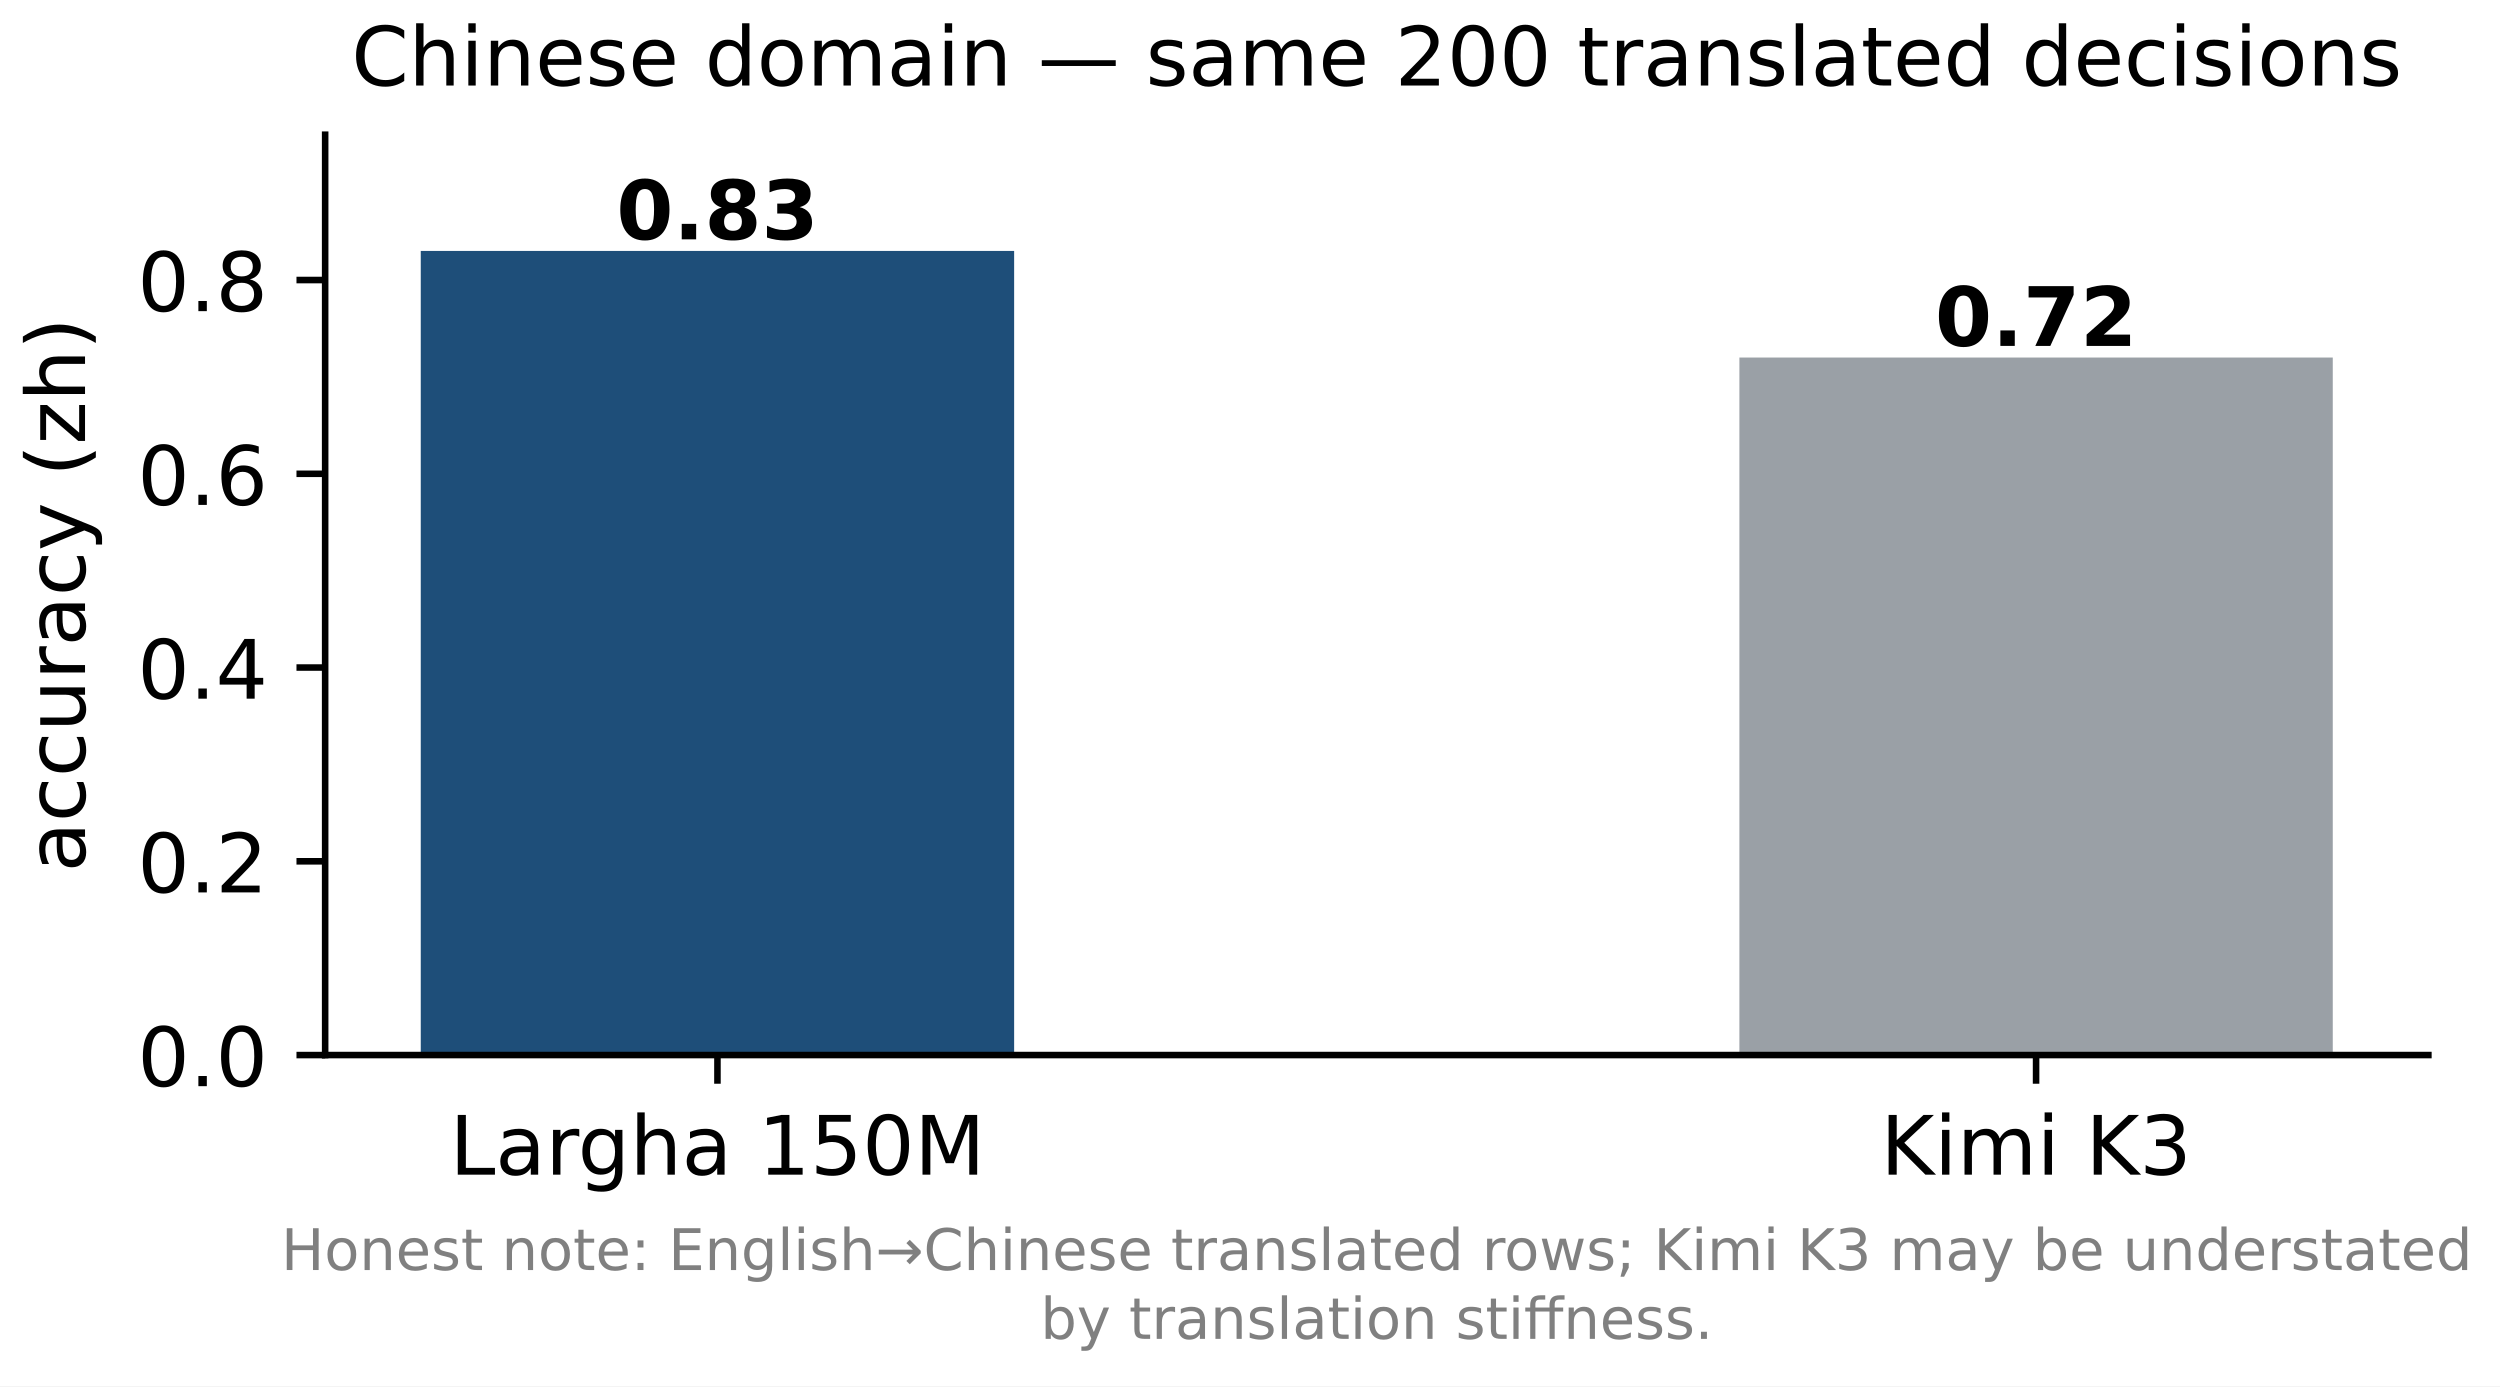
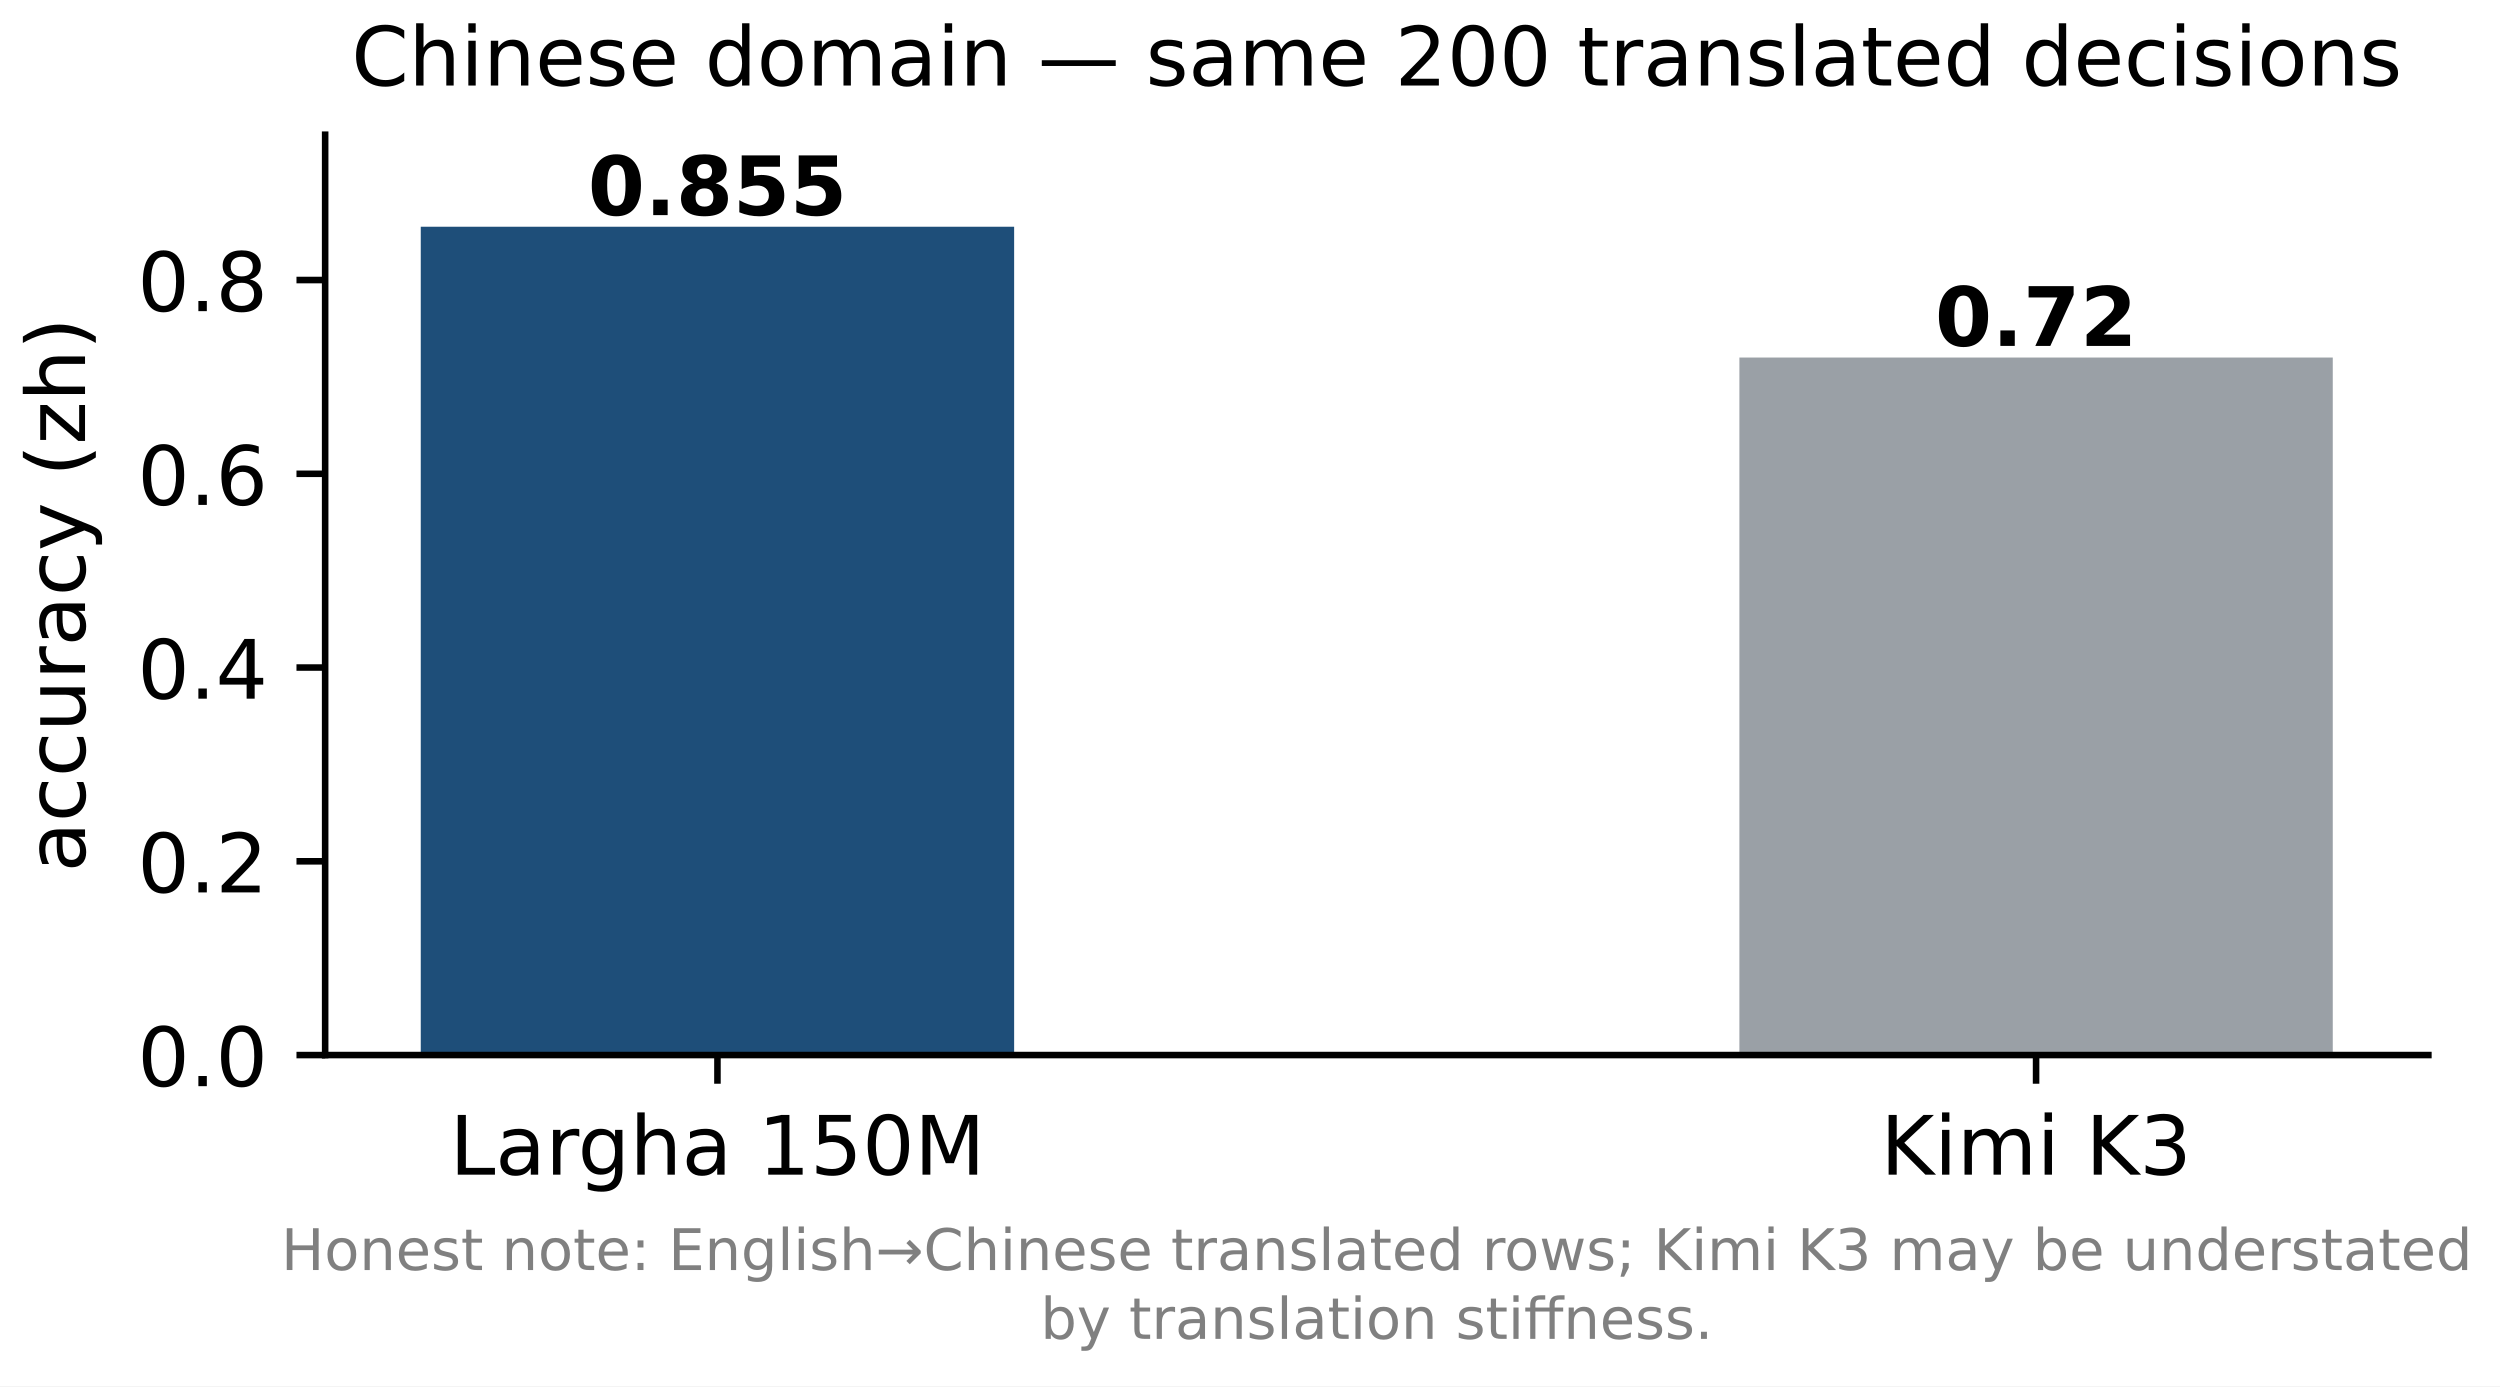
<svg xmlns="http://www.w3.org/2000/svg" xmlns:xlink="http://www.w3.org/1999/xlink" width="305.104pt" height="169.184pt" viewBox="0 0 305.104 169.184" version="1.1">
  <defs>
    <style type="text/css">*{stroke-linejoin: round; stroke-linecap: butt}</style>
  </defs>
  <g id="figure_1">
    <g id="patch_1">
      <path d="M 0 169.184  L 305.104 169.184  L 305.104 0  L 0 0  z " style="fill: #ffffff" />
    </g>
    <g id="axes_1">
      <g id="patch_2">
        <path d="M 39.682 128.76  L 296.362 128.76  L 296.362 16.44  L 39.682 16.44  z " style="fill: #ffffff" />
      </g>
      <g id="patch_3">
-         <path d="M 51.35 128.76  L 123.767 128.76  L 123.767 30.628  L 51.35 30.628  z " clip-path="url(#p7523286f28)" style="fill: #1e4e79" />
+         <path d="M 51.35 128.76  L 123.767 128.76  L 123.767 27.672  L 51.35 27.672  z " clip-path="url(#p20c0046349)" style="fill: #1e4e79" />
      </g>
      <g id="patch_4">
-         <path d="M 212.278 128.76  L 284.695 128.76  L 284.695 43.633  L 212.278 43.633  z " clip-path="url(#p7523286f28)" style="fill: #9aa0a6" />
+         <path d="M 212.278 128.76  L 284.695 128.76  L 284.695 43.633  L 212.278 43.633  z " clip-path="url(#p20c0046349)" style="fill: #9aa0a6" />
      </g>
      <g id="matplotlib.axis_1">
        <g id="xtick_1">
          <g id="line2d_1">
            <defs>
-               <path id="mfbfe4cf765" d="M 0 0  L 0 3.5  " style="stroke: #000000; stroke-width: 0.8" />
+               <path id="mdd0ea135c9" d="M 0 0  L 0 3.5  " style="stroke: #000000; stroke-width: 0.8" />
            </defs>
            <g>
-               <use xlink:href="#mfbfe4cf765" x="87.558" y="128.76" style="stroke: #000000; stroke-width: 0.8" />
+               <use xlink:href="#mdd0ea135c9" x="87.558" y="128.76" style="stroke: #000000; stroke-width: 0.8" />
            </g>
          </g>
          <g id="text_1">
            <g transform="translate(54.88652 143.3584) scale(0.1 -0.1)">
              <defs>
                <path id="DejaVuSans-2f" d="M 628 4666  L 1259 4666  L 1259 531  L 3531 531  L 3531 0  L 628 0  L 628 4666  z " transform="scale(0.015625)" />
                <path id="DejaVuSans-44" d="M 2194 1759  Q 1497 1759 1228 1600  Q 959 1441 959 1056  Q 959 750 1161 570  Q 1363 391 1709 391  Q 2188 391 2477 730  Q 2766 1069 2766 1631  L 2766 1759  L 2194 1759  z M 3341 1997  L 3341 0  L 2766 0  L 2766 531  Q 2569 213 2275 61  Q 1981 -91 1556 -91  Q 1019 -91 701 211  Q 384 513 384 1019  Q 384 1609 779 1909  Q 1175 2209 1959 2209  L 2766 2209  L 2766 2266  Q 2766 2663 2505 2880  Q 2244 3097 1772 3097  Q 1472 3097 1187 3025  Q 903 2953 641 2809  L 641 3341  Q 956 3463 1253 3523  Q 1550 3584 1831 3584  Q 2591 3584 2966 3190  Q 3341 2797 3341 1997  z " transform="scale(0.015625)" />
                <path id="DejaVuSans-55" d="M 2631 2963  Q 2534 3019 2420 3045  Q 2306 3072 2169 3072  Q 1681 3072 1420 2755  Q 1159 2438 1159 1844  L 1159 0  L 581 0  L 581 3500  L 1159 3500  L 1159 2956  Q 1341 3275 1631 3429  Q 1922 3584 2338 3584  Q 2397 3584 2469 3576  Q 2541 3569 2628 3553  L 2631 2963  z " transform="scale(0.015625)" />
                <path id="DejaVuSans-4a" d="M 2906 1791  Q 2906 2416 2648 2759  Q 2391 3103 1925 3103  Q 1463 3103 1205 2759  Q 947 2416 947 1791  Q 947 1169 1205 825  Q 1463 481 1925 481  Q 2391 481 2648 825  Q 2906 1169 2906 1791  z M 3481 434  Q 3481 -459 3084 -895  Q 2688 -1331 1869 -1331  Q 1566 -1331 1297 -1286  Q 1028 -1241 775 -1147  L 775 -588  Q 1028 -725 1275 -790  Q 1522 -856 1778 -856  Q 2344 -856 2625 -561  Q 2906 -266 2906 331  L 2906 616  Q 2728 306 2450 153  Q 2172 0 1784 0  Q 1141 0 747 490  Q 353 981 353 1791  Q 353 2603 747 3093  Q 1141 3584 1784 3584  Q 2172 3584 2450 3431  Q 2728 3278 2906 2969  L 2906 3500  L 3481 3500  L 3481 434  z " transform="scale(0.015625)" />
                <path id="DejaVuSans-4b" d="M 3513 2113  L 3513 0  L 2938 0  L 2938 2094  Q 2938 2591 2744 2837  Q 2550 3084 2163 3084  Q 1697 3084 1428 2787  Q 1159 2491 1159 1978  L 1159 0  L 581 0  L 581 4863  L 1159 4863  L 1159 2956  Q 1366 3272 1645 3428  Q 1925 3584 2291 3584  Q 2894 3584 3203 3211  Q 3513 2838 3513 2113  z " transform="scale(0.015625)" />
                <path id="DejaVuSans-3" transform="scale(0.015625)" />
                <path id="DejaVuSans-14" d="M 794 531  L 1825 531  L 1825 4091  L 703 3866  L 703 4441  L 1819 4666  L 2450 4666  L 2450 531  L 3481 531  L 3481 0  L 794 0  L 794 531  z " transform="scale(0.015625)" />
                <path id="DejaVuSans-18" d="M 691 4666  L 3169 4666  L 3169 4134  L 1269 4134  L 1269 2991  Q 1406 3038 1543 3061  Q 1681 3084 1819 3084  Q 2600 3084 3056 2656  Q 3513 2228 3513 1497  Q 3513 744 3044 326  Q 2575 -91 1722 -91  Q 1428 -91 1123 -41  Q 819 9 494 109  L 494 744  Q 775 591 1075 516  Q 1375 441 1709 441  Q 2250 441 2565 725  Q 2881 1009 2881 1497  Q 2881 1984 2565 2268  Q 2250 2553 1709 2553  Q 1456 2553 1204 2497  Q 953 2441 691 2322  L 691 4666  z " transform="scale(0.015625)" />
                <path id="DejaVuSans-13" d="M 2034 4250  Q 1547 4250 1301 3770  Q 1056 3291 1056 2328  Q 1056 1369 1301 889  Q 1547 409 2034 409  Q 2525 409 2770 889  Q 3016 1369 3016 2328  Q 3016 3291 2770 3770  Q 2525 4250 2034 4250  z M 2034 4750  Q 2819 4750 3233 4129  Q 3647 3509 3647 2328  Q 3647 1150 3233 529  Q 2819 -91 2034 -91  Q 1250 -91 836 529  Q 422 1150 422 2328  Q 422 3509 836 4129  Q 1250 4750 2034 4750  z " transform="scale(0.015625)" />
                <path id="DejaVuSans-30" d="M 628 4666  L 1569 4666  L 2759 1491  L 3956 4666  L 4897 4666  L 4897 0  L 4281 0  L 4281 4097  L 3078 897  L 2444 897  L 1241 4097  L 1241 0  L 628 0  L 628 4666  z " transform="scale(0.015625)" />
              </defs>
              <use xlink:href="#DejaVuSans-2f" />
              <use xlink:href="#DejaVuSans-44" transform="translate(55.71875 0)" />
              <use xlink:href="#DejaVuSans-55" transform="translate(117 0)" />
              <use xlink:href="#DejaVuSans-4a" transform="translate(156.3594 0)" />
              <use xlink:href="#DejaVuSans-4b" transform="translate(219.8438 0)" />
              <use xlink:href="#DejaVuSans-44" transform="translate(283.2188 0)" />
              <use xlink:href="#DejaVuSans-3" transform="translate(344.5 0)" />
              <use xlink:href="#DejaVuSans-14" transform="translate(376.2812 0)" />
              <use xlink:href="#DejaVuSans-18" transform="translate(439.9062 0)" />
              <use xlink:href="#DejaVuSans-13" transform="translate(503.5312 0)" />
              <use xlink:href="#DejaVuSans-30" transform="translate(567.1562 0)" />
            </g>
          </g>
        </g>
        <g id="xtick_2">
          <g id="line2d_2">
            <g>
-               <use xlink:href="#mfbfe4cf765" x="248.486" y="128.76" style="stroke: #000000; stroke-width: 0.8" />
+               <use xlink:href="#mdd0ea135c9" x="248.486" y="128.76" style="stroke: #000000; stroke-width: 0.8" />
            </g>
          </g>
          <g id="text_2">
            <g transform="translate(229.5097 143.3584) scale(0.1 -0.1)">
              <defs>
                <path id="DejaVuSans-2e" d="M 628 4666  L 1259 4666  L 1259 2694  L 3353 4666  L 4166 4666  L 1850 2491  L 4331 0  L 3500 0  L 1259 2247  L 1259 0  L 628 0  L 628 4666  z " transform="scale(0.015625)" />
                <path id="DejaVuSans-4c" d="M 603 3500  L 1178 3500  L 1178 0  L 603 0  L 603 3500  z M 603 4863  L 1178 4863  L 1178 4134  L 603 4134  L 603 4863  z " transform="scale(0.015625)" />
                <path id="DejaVuSans-50" d="M 3328 2828  Q 3544 3216 3844 3400  Q 4144 3584 4550 3584  Q 5097 3584 5394 3201  Q 5691 2819 5691 2113  L 5691 0  L 5113 0  L 5113 2094  Q 5113 2597 4934 2840  Q 4756 3084 4391 3084  Q 3944 3084 3684 2787  Q 3425 2491 3425 1978  L 3425 0  L 2847 0  L 2847 2094  Q 2847 2600 2669 2842  Q 2491 3084 2119 3084  Q 1678 3084 1418 2786  Q 1159 2488 1159 1978  L 1159 0  L 581 0  L 581 3500  L 1159 3500  L 1159 2956  Q 1356 3278 1631 3431  Q 1906 3584 2284 3584  Q 2666 3584 2933 3390  Q 3200 3197 3328 2828  z " transform="scale(0.015625)" />
                <path id="DejaVuSans-16" d="M 2597 2516  Q 3050 2419 3304 2112  Q 3559 1806 3559 1356  Q 3559 666 3084 287  Q 2609 -91 1734 -91  Q 1441 -91 1130 -33  Q 819 25 488 141  L 488 750  Q 750 597 1062 519  Q 1375 441 1716 441  Q 2309 441 2620 675  Q 2931 909 2931 1356  Q 2931 1769 2642 2001  Q 2353 2234 1838 2234  L 1294 2234  L 1294 2753  L 1863 2753  Q 2328 2753 2575 2939  Q 2822 3125 2822 3475  Q 2822 3834 2567 4026  Q 2313 4219 1838 4219  Q 1578 4219 1281 4162  Q 984 4106 628 3988  L 628 4550  Q 988 4650 1302 4700  Q 1616 4750 1894 4750  Q 2613 4750 3031 4423  Q 3450 4097 3450 3541  Q 3450 3153 3228 2886  Q 3006 2619 2597 2516  z " transform="scale(0.015625)" />
              </defs>
              <use xlink:href="#DejaVuSans-2e" />
              <use xlink:href="#DejaVuSans-4c" transform="translate(65.57812 0)" />
              <use xlink:href="#DejaVuSans-50" transform="translate(93.35938 0)" />
              <use xlink:href="#DejaVuSans-4c" transform="translate(190.7656 0)" />
              <use xlink:href="#DejaVuSans-3" transform="translate(218.5469 0)" />
              <use xlink:href="#DejaVuSans-2e" transform="translate(250.3281 0)" />
              <use xlink:href="#DejaVuSans-16" transform="translate(315.9062 0)" />
            </g>
          </g>
        </g>
      </g>
      <g id="matplotlib.axis_2">
        <g id="ytick_1">
          <g id="line2d_3">
            <defs>
-               <path id="m92b324e36d" d="M 0 0  L -3.5 0  " style="stroke: #000000; stroke-width: 0.8" />
+               <path id="m64993b0ad5" d="M 0 0  L -3.5 0  " style="stroke: #000000; stroke-width: 0.8" />
            </defs>
            <g>
-               <use xlink:href="#m92b324e36d" x="39.682" y="128.76" style="stroke: #000000; stroke-width: 0.8" />
+               <use xlink:href="#m64993b0ad5" x="39.682" y="128.76" style="stroke: #000000; stroke-width: 0.8" />
            </g>
          </g>
          <g id="text_3">
            <g transform="translate(16.77922 132.5588) scale(0.1 -0.1)">
              <defs>
                <path id="DejaVuSans-11" d="M 684 794  L 1344 794  L 1344 0  L 684 0  L 684 794  z " transform="scale(0.015625)" />
              </defs>
              <use xlink:href="#DejaVuSans-13" />
              <use xlink:href="#DejaVuSans-11" transform="translate(63.625 0)" />
              <use xlink:href="#DejaVuSans-13" transform="translate(95.40625 0)" />
            </g>
          </g>
        </g>
        <g id="ytick_2">
          <g id="line2d_4">
            <g>
-               <use xlink:href="#m92b324e36d" x="39.682" y="105.114" style="stroke: #000000; stroke-width: 0.8" />
+               <use xlink:href="#m64993b0ad5" x="39.682" y="105.114" style="stroke: #000000; stroke-width: 0.8" />
            </g>
          </g>
          <g id="text_4">
            <g transform="translate(16.77922 108.9125) scale(0.1 -0.1)">
              <defs>
                <path id="DejaVuSans-15" d="M 1228 531  L 3431 531  L 3431 0  L 469 0  L 469 531  Q 828 903 1448 1529  Q 2069 2156 2228 2338  Q 2531 2678 2651 2914  Q 2772 3150 2772 3378  Q 2772 3750 2511 3984  Q 2250 4219 1831 4219  Q 1534 4219 1204 4116  Q 875 4013 500 3803  L 500 4441  Q 881 4594 1212 4672  Q 1544 4750 1819 4750  Q 2544 4750 2975 4387  Q 3406 4025 3406 3419  Q 3406 3131 3298 2873  Q 3191 2616 2906 2266  Q 2828 2175 2409 1742  Q 1991 1309 1228 531  z " transform="scale(0.015625)" />
              </defs>
              <use xlink:href="#DejaVuSans-13" />
              <use xlink:href="#DejaVuSans-11" transform="translate(63.625 0)" />
              <use xlink:href="#DejaVuSans-15" transform="translate(95.40625 0)" />
            </g>
          </g>
        </g>
        <g id="ytick_3">
          <g id="line2d_5">
            <g>
-               <use xlink:href="#m92b324e36d" x="39.682" y="81.467" style="stroke: #000000; stroke-width: 0.8" />
+               <use xlink:href="#m64993b0ad5" x="39.682" y="81.467" style="stroke: #000000; stroke-width: 0.8" />
            </g>
          </g>
          <g id="text_5">
            <g transform="translate(16.77922 85.2662) scale(0.1 -0.1)">
              <defs>
                <path id="DejaVuSans-17" d="M 2419 4116  L 825 1625  L 2419 1625  L 2419 4116  z M 2253 4666  L 3047 4666  L 3047 1625  L 3713 1625  L 3713 1100  L 3047 1100  L 3047 0  L 2419 0  L 2419 1100  L 313 1100  L 313 1709  L 2253 4666  z " transform="scale(0.015625)" />
              </defs>
              <use xlink:href="#DejaVuSans-13" />
              <use xlink:href="#DejaVuSans-11" transform="translate(63.625 0)" />
              <use xlink:href="#DejaVuSans-17" transform="translate(95.40625 0)" />
            </g>
          </g>
        </g>
        <g id="ytick_4">
          <g id="line2d_6">
            <g>
-               <use xlink:href="#m92b324e36d" x="39.682" y="57.821" style="stroke: #000000; stroke-width: 0.8" />
+               <use xlink:href="#m64993b0ad5" x="39.682" y="57.821" style="stroke: #000000; stroke-width: 0.8" />
            </g>
          </g>
          <g id="text_6">
            <g transform="translate(16.77922 61.61988) scale(0.1 -0.1)">
              <defs>
                <path id="DejaVuSans-19" d="M 2113 2584  Q 1688 2584 1439 2293  Q 1191 2003 1191 1497  Q 1191 994 1439 701  Q 1688 409 2113 409  Q 2538 409 2786 701  Q 3034 994 3034 1497  Q 3034 2003 2786 2293  Q 2538 2584 2113 2584  z M 3366 4563  L 3366 3988  Q 3128 4100 2886 4159  Q 2644 4219 2406 4219  Q 1781 4219 1451 3797  Q 1122 3375 1075 2522  Q 1259 2794 1537 2939  Q 1816 3084 2150 3084  Q 2853 3084 3261 2657  Q 3669 2231 3669 1497  Q 3669 778 3244 343  Q 2819 -91 2113 -91  Q 1303 -91 875 529  Q 447 1150 447 2328  Q 447 3434 972 4092  Q 1497 4750 2381 4750  Q 2619 4750 2861 4703  Q 3103 4656 3366 4563  z " transform="scale(0.015625)" />
              </defs>
              <use xlink:href="#DejaVuSans-13" />
              <use xlink:href="#DejaVuSans-11" transform="translate(63.625 0)" />
              <use xlink:href="#DejaVuSans-19" transform="translate(95.40625 0)" />
            </g>
          </g>
        </g>
        <g id="ytick_5">
          <g id="line2d_7">
            <g>
-               <use xlink:href="#m92b324e36d" x="39.682" y="34.175" style="stroke: #000000; stroke-width: 0.8" />
+               <use xlink:href="#m64993b0ad5" x="39.682" y="34.175" style="stroke: #000000; stroke-width: 0.8" />
            </g>
          </g>
          <g id="text_7">
            <g transform="translate(16.77922 37.97357) scale(0.1 -0.1)">
              <defs>
                <path id="DejaVuSans-1b" d="M 2034 2216  Q 1584 2216 1326 1975  Q 1069 1734 1069 1313  Q 1069 891 1326 650  Q 1584 409 2034 409  Q 2484 409 2743 651  Q 3003 894 3003 1313  Q 3003 1734 2745 1975  Q 2488 2216 2034 2216  z M 1403 2484  Q 997 2584 770 2862  Q 544 3141 544 3541  Q 544 4100 942 4425  Q 1341 4750 2034 4750  Q 2731 4750 3128 4425  Q 3525 4100 3525 3541  Q 3525 3141 3298 2862  Q 3072 2584 2669 2484  Q 3125 2378 3379 2068  Q 3634 1759 3634 1313  Q 3634 634 3220 271  Q 2806 -91 2034 -91  Q 1263 -91 848 271  Q 434 634 434 1313  Q 434 1759 690 2068  Q 947 2378 1403 2484  z M 1172 3481  Q 1172 3119 1398 2916  Q 1625 2713 2034 2713  Q 2441 2713 2670 2916  Q 2900 3119 2900 3481  Q 2900 3844 2670 4047  Q 2441 4250 2034 4250  Q 1625 4250 1398 4047  Q 1172 3844 1172 3481  z " transform="scale(0.015625)" />
              </defs>
              <use xlink:href="#DejaVuSans-13" />
              <use xlink:href="#DejaVuSans-11" transform="translate(63.625 0)" />
              <use xlink:href="#DejaVuSans-1b" transform="translate(95.40625 0)" />
            </g>
          </g>
        </g>
        <g id="text_8">
          <g transform="translate(10.37688 106.443) rotate(-90) scale(0.1 -0.1)">
            <defs>
              <path id="DejaVuSans-46" d="M 3122 3366  L 3122 2828  Q 2878 2963 2633 3030  Q 2388 3097 2138 3097  Q 1578 3097 1268 2742  Q 959 2388 959 1747  Q 959 1106 1268 751  Q 1578 397 2138 397  Q 2388 397 2633 464  Q 2878 531 3122 666  L 3122 134  Q 2881 22 2623 -34  Q 2366 -91 2075 -91  Q 1284 -91 818 406  Q 353 903 353 1747  Q 353 2603 823 3093  Q 1294 3584 2113 3584  Q 2378 3584 2631 3529  Q 2884 3475 3122 3366  z " transform="scale(0.015625)" />
              <path id="DejaVuSans-58" d="M 544 1381  L 544 3500  L 1119 3500  L 1119 1403  Q 1119 906 1312 657  Q 1506 409 1894 409  Q 2359 409 2629 706  Q 2900 1003 2900 1516  L 2900 3500  L 3475 3500  L 3475 0  L 2900 0  L 2900 538  Q 2691 219 2414 64  Q 2138 -91 1772 -91  Q 1169 -91 856 284  Q 544 659 544 1381  z M 1991 3584  L 1991 3584  z " transform="scale(0.015625)" />
              <path id="DejaVuSans-5c" d="M 2059 -325  Q 1816 -950 1584 -1140  Q 1353 -1331 966 -1331  L 506 -1331  L 506 -850  L 844 -850  Q 1081 -850 1212 -737  Q 1344 -625 1503 -206  L 1606 56  L 191 3500  L 800 3500  L 1894 763  L 2988 3500  L 3597 3500  L 2059 -325  z " transform="scale(0.015625)" />
              <path id="DejaVuSans-b" d="M 1984 4856  Q 1566 4138 1362 3434  Q 1159 2731 1159 2009  Q 1159 1288 1364 580  Q 1569 -128 1984 -844  L 1484 -844  Q 1016 -109 783 600  Q 550 1309 550 2009  Q 550 2706 781 3412  Q 1013 4119 1484 4856  L 1984 4856  z " transform="scale(0.015625)" />
              <path id="DejaVuSans-5d" d="M 353 3500  L 3084 3500  L 3084 2975  L 922 459  L 3084 459  L 3084 0  L 275 0  L 275 525  L 2438 3041  L 353 3041  L 353 3500  z " transform="scale(0.015625)" />
              <path id="DejaVuSans-c" d="M 513 4856  L 1013 4856  Q 1481 4119 1714 3412  Q 1947 2706 1947 2009  Q 1947 1309 1714 600  Q 1481 -109 1013 -844  L 513 -844  Q 928 -128 1133 580  Q 1338 1288 1338 2009  Q 1338 2731 1133 3434  Q 928 4138 513 4856  z " transform="scale(0.015625)" />
            </defs>
            <use xlink:href="#DejaVuSans-44" />
            <use xlink:href="#DejaVuSans-46" transform="translate(61.28125 0)" />
            <use xlink:href="#DejaVuSans-46" transform="translate(116.2656 0)" />
            <use xlink:href="#DejaVuSans-58" transform="translate(171.25 0)" />
            <use xlink:href="#DejaVuSans-55" transform="translate(234.625 0)" />
            <use xlink:href="#DejaVuSans-44" transform="translate(275.7344 0)" />
            <use xlink:href="#DejaVuSans-46" transform="translate(337.0156 0)" />
            <use xlink:href="#DejaVuSans-5c" transform="translate(392 0)" />
            <use xlink:href="#DejaVuSans-3" transform="translate(451.1875 0)" />
            <use xlink:href="#DejaVuSans-b" transform="translate(482.9688 0)" />
            <use xlink:href="#DejaVuSans-5d" transform="translate(521.9844 0)" />
            <use xlink:href="#DejaVuSans-4b" transform="translate(574.4688 0)" />
            <use xlink:href="#DejaVuSans-c" transform="translate(637.8438 0)" />
          </g>
        </g>
      </g>
      <g id="patch_5">
        <path d="M 39.682 128.76  L 39.682 16.44  " style="fill: none; stroke: #000000; stroke-width: 0.8; stroke-linejoin: miter; stroke-linecap: square" />
      </g>
      <g id="patch_6">
        <path d="M 39.682 128.76  L 296.362 128.76  " style="fill: none; stroke: #000000; stroke-width: 0.8; stroke-linejoin: miter; stroke-linecap: square" />
      </g>
      <g id="text_9">
-         <g transform="translate(75.22246 29.20901) scale(0.1 -0.1)">
+         <g transform="translate(71.74355 26.25322) scale(0.1 -0.1)">
          <defs>
            <path id="DejaVuSans-Bold-13" d="M 2944 2338  Q 2944 3213 2780 3570  Q 2616 3928 2228 3928  Q 1841 3928 1675 3570  Q 1509 3213 1509 2338  Q 1509 1453 1675 1090  Q 1841 728 2228 728  Q 2613 728 2778 1090  Q 2944 1453 2944 2338  z M 4147 2328  Q 4147 1169 3647 539  Q 3147 -91 2228 -91  Q 1306 -91 806 539  Q 306 1169 306 2328  Q 306 3491 806 4120  Q 1306 4750 2228 4750  Q 3147 4750 3647 4120  Q 4147 3491 4147 2328  z " transform="scale(0.015625)" />
            <path id="DejaVuSans-Bold-11" d="M 653 1209  L 1778 1209  L 1778 0  L 653 0  L 653 1209  z " transform="scale(0.015625)" />
            <path id="DejaVuSans-Bold-1b" d="M 2228 2088  Q 1891 2088 1709 1903  Q 1528 1719 1528 1375  Q 1528 1031 1709 848  Q 1891 666 2228 666  Q 2563 666 2741 848  Q 2919 1031 2919 1375  Q 2919 1722 2741 1905  Q 2563 2088 2228 2088  z M 1350 2484  Q 925 2613 709 2878  Q 494 3144 494 3541  Q 494 4131 934 4440  Q 1375 4750 2228 4750  Q 3075 4750 3515 4442  Q 3956 4134 3956 3541  Q 3956 3144 3739 2878  Q 3522 2613 3097 2484  Q 3572 2353 3814 2058  Q 4056 1763 4056 1313  Q 4056 619 3595 264  Q 3134 -91 2228 -91  Q 1319 -91 855 264  Q 391 619 391 1313  Q 391 1763 633 2058  Q 875 2353 1350 2484  z M 1631 3419  Q 1631 3141 1786 2991  Q 1941 2841 2228 2841  Q 2509 2841 2662 2991  Q 2816 3141 2816 3419  Q 2816 3697 2662 3845  Q 2509 3994 2228 3994  Q 1941 3994 1786 3844  Q 1631 3694 1631 3419  z " transform="scale(0.015625)" />
-             <path id="DejaVuSans-Bold-16" d="M 2981 2516  Q 3453 2394 3698 2092  Q 3944 1791 3944 1325  Q 3944 631 3412 270  Q 2881 -91 1863 -91  Q 1503 -91 1142 -33  Q 781 25 428 141  L 428 1069  Q 766 900 1098 814  Q 1431 728 1753 728  Q 2231 728 2486 893  Q 2741 1059 2741 1369  Q 2741 1688 2480 1852  Q 2219 2016 1709 2016  L 1228 2016  L 1228 2791  L 1734 2791  Q 2188 2791 2409 2933  Q 2631 3075 2631 3366  Q 2631 3634 2415 3781  Q 2200 3928 1806 3928  Q 1516 3928 1219 3862  Q 922 3797 628 3669  L 628 4550  Q 984 4650 1334 4700  Q 1684 4750 2022 4750  Q 2931 4750 3382 4451  Q 3834 4153 3834 3553  Q 3834 3144 3618 2883  Q 3403 2622 2981 2516  z " transform="scale(0.015625)" />
+             <path id="DejaVuSans-Bold-18" d="M 678 4666  L 3669 4666  L 3669 3781  L 1638 3781  L 1638 3059  Q 1775 3097 1914 3117  Q 2053 3138 2203 3138  Q 3056 3138 3531 2711  Q 4006 2284 4006 1522  Q 4006 766 3489 337  Q 2972 -91 2053 -91  Q 1656 -91 1267 -14  Q 878 63 494 219  L 494 1166  Q 875 947 1217 837  Q 1559 728 1863 728  Q 2300 728 2551 942  Q 2803 1156 2803 1522  Q 2803 1891 2551 2103  Q 2300 2316 1863 2316  Q 1603 2316 1309 2248  Q 1016 2181 678 2041  L 678 4666  z " transform="scale(0.015625)" />
          </defs>
          <use xlink:href="#DejaVuSans-Bold-13" />
          <use xlink:href="#DejaVuSans-Bold-11" transform="translate(69.57812 0)" />
          <use xlink:href="#DejaVuSans-Bold-1b" transform="translate(107.5625 0)" />
-           <use xlink:href="#DejaVuSans-Bold-16" transform="translate(177.1406 0)" />
+           <use xlink:href="#DejaVuSans-Bold-18" transform="translate(177.1406 0)" />
+           <use xlink:href="#DejaVuSans-Bold-18" transform="translate(246.7188 0)" />
        </g>
      </g>
      <g id="text_10">
        <g transform="translate(236.1504 42.21448) scale(0.1 -0.1)">
          <defs>
            <path id="DejaVuSans-Bold-1a" d="M 428 4666  L 3944 4666  L 3944 3988  L 2125 0  L 953 0  L 2675 3781  L 428 3781  L 428 4666  z " transform="scale(0.015625)" />
            <path id="DejaVuSans-Bold-15" d="M 1844 884  L 3897 884  L 3897 0  L 506 0  L 506 884  L 2209 2388  Q 2438 2594 2547 2791  Q 2656 2988 2656 3200  Q 2656 3528 2436 3728  Q 2216 3928 1850 3928  Q 1569 3928 1234 3808  Q 900 3688 519 3450  L 519 4475  Q 925 4609 1322 4679  Q 1719 4750 2100 4750  Q 2938 4750 3402 4381  Q 3866 4013 3866 3353  Q 3866 2972 3669 2642  Q 3472 2313 2841 1759  L 1844 884  z " transform="scale(0.015625)" />
          </defs>
          <use xlink:href="#DejaVuSans-Bold-13" />
          <use xlink:href="#DejaVuSans-Bold-11" transform="translate(69.57812 0)" />
          <use xlink:href="#DejaVuSans-Bold-1a" transform="translate(107.5625 0)" />
          <use xlink:href="#DejaVuSans-Bold-15" transform="translate(177.1406 0)" />
        </g>
      </g>
      <g id="text_11">
        <g style="fill: #808080" transform="translate(34.31141 154.9972) scale(0.07 -0.07)">
          <defs>
            <path id="DejaVuSans-2b" d="M 628 4666  L 1259 4666  L 1259 2753  L 3553 2753  L 3553 4666  L 4184 4666  L 4184 0  L 3553 0  L 3553 2222  L 1259 2222  L 1259 0  L 628 0  L 628 4666  z " transform="scale(0.015625)" />
            <path id="DejaVuSans-52" d="M 1959 3097  Q 1497 3097 1228 2736  Q 959 2375 959 1747  Q 959 1119 1226 758  Q 1494 397 1959 397  Q 2419 397 2687 759  Q 2956 1122 2956 1747  Q 2956 2369 2687 2733  Q 2419 3097 1959 3097  z M 1959 3584  Q 2709 3584 3137 3096  Q 3566 2609 3566 1747  Q 3566 888 3137 398  Q 2709 -91 1959 -91  Q 1206 -91 779 398  Q 353 888 353 1747  Q 353 2609 779 3096  Q 1206 3584 1959 3584  z " transform="scale(0.015625)" />
            <path id="DejaVuSans-51" d="M 3513 2113  L 3513 0  L 2938 0  L 2938 2094  Q 2938 2591 2744 2837  Q 2550 3084 2163 3084  Q 1697 3084 1428 2787  Q 1159 2491 1159 1978  L 1159 0  L 581 0  L 581 3500  L 1159 3500  L 1159 2956  Q 1366 3272 1645 3428  Q 1925 3584 2291 3584  Q 2894 3584 3203 3211  Q 3513 2838 3513 2113  z " transform="scale(0.015625)" />
            <path id="DejaVuSans-48" d="M 3597 1894  L 3597 1613  L 953 1613  Q 991 1019 1311 708  Q 1631 397 2203 397  Q 2534 397 2845 478  Q 3156 559 3463 722  L 3463 178  Q 3153 47 2828 -22  Q 2503 -91 2169 -91  Q 1331 -91 842 396  Q 353 884 353 1716  Q 353 2575 817 3079  Q 1281 3584 2069 3584  Q 2775 3584 3186 3129  Q 3597 2675 3597 1894  z M 3022 2063  Q 3016 2534 2758 2815  Q 2500 3097 2075 3097  Q 1594 3097 1305 2825  Q 1016 2553 972 2059  L 3022 2063  z " transform="scale(0.015625)" />
            <path id="DejaVuSans-56" d="M 2834 3397  L 2834 2853  Q 2591 2978 2328 3040  Q 2066 3103 1784 3103  Q 1356 3103 1142 2972  Q 928 2841 928 2578  Q 928 2378 1081 2264  Q 1234 2150 1697 2047  L 1894 2003  Q 2506 1872 2764 1633  Q 3022 1394 3022 966  Q 3022 478 2636 193  Q 2250 -91 1575 -91  Q 1294 -91 989 -36  Q 684 19 347 128  L 347 722  Q 666 556 975 473  Q 1284 391 1588 391  Q 1994 391 2212 530  Q 2431 669 2431 922  Q 2431 1156 2273 1281  Q 2116 1406 1581 1522  L 1381 1569  Q 847 1681 609 1914  Q 372 2147 372 2553  Q 372 3047 722 3315  Q 1072 3584 1716 3584  Q 2034 3584 2315 3537  Q 2597 3491 2834 3397  z " transform="scale(0.015625)" />
            <path id="DejaVuSans-57" d="M 1172 4494  L 1172 3500  L 2356 3500  L 2356 3053  L 1172 3053  L 1172 1153  Q 1172 725 1289 603  Q 1406 481 1766 481  L 2356 481  L 2356 0  L 1766 0  Q 1100 0 847 248  Q 594 497 594 1153  L 594 3053  L 172 3053  L 172 3500  L 594 3500  L 594 4494  L 1172 4494  z " transform="scale(0.015625)" />
            <path id="DejaVuSans-1d" d="M 750 794  L 1409 794  L 1409 0  L 750 0  L 750 794  z M 750 3309  L 1409 3309  L 1409 2516  L 750 2516  L 750 3309  z " transform="scale(0.015625)" />
            <path id="DejaVuSans-28" d="M 628 4666  L 3578 4666  L 3578 4134  L 1259 4134  L 1259 2753  L 3481 2753  L 3481 2222  L 1259 2222  L 1259 531  L 3634 531  L 3634 0  L 628 0  L 628 4666  z " transform="scale(0.015625)" />
            <path id="DejaVuSans-4f" d="M 603 4863  L 1178 4863  L 1178 0  L 603 0  L 603 4863  z " transform="scale(0.015625)" />
            <path id="DejaVuSans-c1c" d="M 5050 2147  L 5050 1866  L 3822 638  L 3447 1013  L 4175 1741  L 366 1741  L 366 2272  L 4175 2272  L 3447 3000  L 3822 3375  L 5050 2147  z " transform="scale(0.015625)" />
            <path id="DejaVuSans-26" d="M 4122 4306  L 4122 3641  Q 3803 3938 3442 4084  Q 3081 4231 2675 4231  Q 1875 4231 1450 3742  Q 1025 3253 1025 2328  Q 1025 1406 1450 917  Q 1875 428 2675 428  Q 3081 428 3442 575  Q 3803 722 4122 1019  L 4122 359  Q 3791 134 3420 21  Q 3050 -91 2638 -91  Q 1578 -91 968 557  Q 359 1206 359 2328  Q 359 3453 968 4101  Q 1578 4750 2638 4750  Q 3056 4750 3426 4639  Q 3797 4528 4122 4306  z " transform="scale(0.015625)" />
            <path id="DejaVuSans-47" d="M 2906 2969  L 2906 4863  L 3481 4863  L 3481 0  L 2906 0  L 2906 525  Q 2725 213 2448 61  Q 2172 -91 1784 -91  Q 1150 -91 751 415  Q 353 922 353 1747  Q 353 2572 751 3078  Q 1150 3584 1784 3584  Q 2172 3584 2448 3432  Q 2725 3281 2906 2969  z M 947 1747  Q 947 1113 1208 752  Q 1469 391 1925 391  Q 2381 391 2643 752  Q 2906 1113 2906 1747  Q 2906 2381 2643 2742  Q 2381 3103 1925 3103  Q 1469 3103 1208 2742  Q 947 2381 947 1747  z " transform="scale(0.015625)" />
            <path id="DejaVuSans-5a" d="M 269 3500  L 844 3500  L 1563 769  L 2278 3500  L 2956 3500  L 3675 769  L 4391 3500  L 4966 3500  L 4050 0  L 3372 0  L 2619 2869  L 1863 0  L 1184 0  L 269 3500  z " transform="scale(0.015625)" />
            <path id="DejaVuSans-1e" d="M 750 3309  L 1409 3309  L 1409 2516  L 750 2516  L 750 3309  z M 750 794  L 1409 794  L 1409 256  L 897 -744  L 494 -744  L 750 256  L 750 794  z " transform="scale(0.015625)" />
            <path id="DejaVuSans-45" d="M 3116 1747  Q 3116 2381 2855 2742  Q 2594 3103 2138 3103  Q 1681 3103 1420 2742  Q 1159 2381 1159 1747  Q 1159 1113 1420 752  Q 1681 391 2138 391  Q 2594 391 2855 752  Q 3116 1113 3116 1747  z M 1159 2969  Q 1341 3281 1617 3432  Q 1894 3584 2278 3584  Q 2916 3584 3314 3078  Q 3713 2572 3713 1747  Q 3713 922 3314 415  Q 2916 -91 2278 -91  Q 1894 -91 1617 61  Q 1341 213 1159 525  L 1159 0  L 581 0  L 581 4863  L 1159 4863  L 1159 2969  z " transform="scale(0.015625)" />
          </defs>
          <use xlink:href="#DejaVuSans-2b" />
          <use xlink:href="#DejaVuSans-52" transform="translate(75.20312 0)" />
          <use xlink:href="#DejaVuSans-51" transform="translate(136.3906 0)" />
          <use xlink:href="#DejaVuSans-48" transform="translate(199.7656 0)" />
          <use xlink:href="#DejaVuSans-56" transform="translate(261.2969 0)" />
          <use xlink:href="#DejaVuSans-57" transform="translate(313.3906 0)" />
          <use xlink:href="#DejaVuSans-3" transform="translate(352.5938 0)" />
          <use xlink:href="#DejaVuSans-51" transform="translate(384.375 0)" />
          <use xlink:href="#DejaVuSans-52" transform="translate(447.75 0)" />
          <use xlink:href="#DejaVuSans-57" transform="translate(508.9375 0)" />
          <use xlink:href="#DejaVuSans-48" transform="translate(548.1406 0)" />
          <use xlink:href="#DejaVuSans-1d" transform="translate(609.6719 0)" />
          <use xlink:href="#DejaVuSans-3" transform="translate(643.3594 0)" />
          <use xlink:href="#DejaVuSans-28" transform="translate(675.1406 0)" />
          <use xlink:href="#DejaVuSans-51" transform="translate(738.3281 0)" />
          <use xlink:href="#DejaVuSans-4a" transform="translate(801.7031 0)" />
          <use xlink:href="#DejaVuSans-4f" transform="translate(865.1875 0)" />
          <use xlink:href="#DejaVuSans-4c" transform="translate(892.9688 0)" />
          <use xlink:href="#DejaVuSans-56" transform="translate(920.75 0)" />
          <use xlink:href="#DejaVuSans-4b" transform="translate(972.8438 0)" />
          <use xlink:href="#DejaVuSans-c1c" transform="translate(1036.219 0)" />
          <use xlink:href="#DejaVuSans-26" transform="translate(1120.016 0)" />
          <use xlink:href="#DejaVuSans-4b" transform="translate(1189.844 0)" />
          <use xlink:href="#DejaVuSans-4c" transform="translate(1253.219 0)" />
          <use xlink:href="#DejaVuSans-51" transform="translate(1281 0)" />
          <use xlink:href="#DejaVuSans-48" transform="translate(1344.375 0)" />
          <use xlink:href="#DejaVuSans-56" transform="translate(1405.906 0)" />
          <use xlink:href="#DejaVuSans-48" transform="translate(1458 0)" />
          <use xlink:href="#DejaVuSans-3" transform="translate(1519.531 0)" />
          <use xlink:href="#DejaVuSans-57" transform="translate(1551.312 0)" />
          <use xlink:href="#DejaVuSans-55" transform="translate(1590.516 0)" />
          <use xlink:href="#DejaVuSans-44" transform="translate(1631.625 0)" />
          <use xlink:href="#DejaVuSans-51" transform="translate(1692.906 0)" />
          <use xlink:href="#DejaVuSans-56" transform="translate(1756.281 0)" />
          <use xlink:href="#DejaVuSans-4f" transform="translate(1808.375 0)" />
          <use xlink:href="#DejaVuSans-44" transform="translate(1836.156 0)" />
          <use xlink:href="#DejaVuSans-57" transform="translate(1897.438 0)" />
          <use xlink:href="#DejaVuSans-48" transform="translate(1936.641 0)" />
          <use xlink:href="#DejaVuSans-47" transform="translate(1998.172 0)" />
          <use xlink:href="#DejaVuSans-3" transform="translate(2061.656 0)" />
          <use xlink:href="#DejaVuSans-55" transform="translate(2093.438 0)" />
          <use xlink:href="#DejaVuSans-52" transform="translate(2132.344 0)" />
          <use xlink:href="#DejaVuSans-5a" transform="translate(2193.531 0)" />
          <use xlink:href="#DejaVuSans-56" transform="translate(2275.312 0)" />
          <use xlink:href="#DejaVuSans-1e" transform="translate(2327.406 0)" />
          <use xlink:href="#DejaVuSans-3" transform="translate(2361.094 0)" />
          <use xlink:href="#DejaVuSans-2e" transform="translate(2392.875 0)" />
          <use xlink:href="#DejaVuSans-4c" transform="translate(2458.453 0)" />
          <use xlink:href="#DejaVuSans-50" transform="translate(2486.234 0)" />
          <use xlink:href="#DejaVuSans-4c" transform="translate(2583.641 0)" />
          <use xlink:href="#DejaVuSans-3" transform="translate(2611.422 0)" />
          <use xlink:href="#DejaVuSans-2e" transform="translate(2643.203 0)" />
          <use xlink:href="#DejaVuSans-16" transform="translate(2708.781 0)" />
          <use xlink:href="#DejaVuSans-3" transform="translate(2772.406 0)" />
          <use xlink:href="#DejaVuSans-50" transform="translate(2804.188 0)" />
          <use xlink:href="#DejaVuSans-44" transform="translate(2901.594 0)" />
          <use xlink:href="#DejaVuSans-5c" transform="translate(2962.875 0)" />
          <use xlink:href="#DejaVuSans-3" transform="translate(3022.062 0)" />
          <use xlink:href="#DejaVuSans-45" transform="translate(3053.844 0)" />
          <use xlink:href="#DejaVuSans-48" transform="translate(3117.328 0)" />
          <use xlink:href="#DejaVuSans-3" transform="translate(3178.859 0)" />
          <use xlink:href="#DejaVuSans-58" transform="translate(3210.641 0)" />
          <use xlink:href="#DejaVuSans-51" transform="translate(3274.016 0)" />
          <use xlink:href="#DejaVuSans-47" transform="translate(3337.391 0)" />
          <use xlink:href="#DejaVuSans-48" transform="translate(3400.875 0)" />
          <use xlink:href="#DejaVuSans-55" transform="translate(3462.406 0)" />
          <use xlink:href="#DejaVuSans-56" transform="translate(3503.516 0)" />
          <use xlink:href="#DejaVuSans-57" transform="translate(3555.609 0)" />
          <use xlink:href="#DejaVuSans-44" transform="translate(3594.812 0)" />
          <use xlink:href="#DejaVuSans-57" transform="translate(3656.094 0)" />
          <use xlink:href="#DejaVuSans-48" transform="translate(3695.297 0)" />
          <use xlink:href="#DejaVuSans-47" transform="translate(3756.828 0)" />
        </g>
        <g style="fill: #808080" transform="translate(126.9761 163.3991) scale(0.07 -0.07)">
          <defs>
            <path id="DejaVuSans-13ae" d="M 4531 4863  L 4531 4384  L 3981 4384  Q 3672 4384 3551 4259  Q 3431 4134 3431 3809  L 3431 3500  L 4378 3500  L 4378 3053  L 3431 3053  L 3431 0  L 2853 0  L 2853 3053  L 1275 3053  L 1275 0  L 697 0  L 697 3053  L 147 3053  L 147 3500  L 697 3500  L 697 3744  Q 697 4328 969 4595  Q 1241 4863 1831 4863  L 2375 4863  L 2375 4384  L 1825 4384  Q 1516 4384 1394 4259  Q 1275 4134 1275 3809  L 1275 3500  L 2853 3500  L 2853 3744  Q 2853 4328 3125 4595  Q 3397 4863 3988 4863  L 4531 4863  z " transform="scale(0.015625)" />
          </defs>
          <use xlink:href="#DejaVuSans-45" />
          <use xlink:href="#DejaVuSans-5c" transform="translate(63.48438 0)" />
          <use xlink:href="#DejaVuSans-3" transform="translate(122.6719 0)" />
          <use xlink:href="#DejaVuSans-57" transform="translate(154.4531 0)" />
          <use xlink:href="#DejaVuSans-55" transform="translate(193.6562 0)" />
          <use xlink:href="#DejaVuSans-44" transform="translate(234.7656 0)" />
          <use xlink:href="#DejaVuSans-51" transform="translate(296.0469 0)" />
          <use xlink:href="#DejaVuSans-56" transform="translate(359.4219 0)" />
          <use xlink:href="#DejaVuSans-4f" transform="translate(411.5156 0)" />
          <use xlink:href="#DejaVuSans-44" transform="translate(439.2969 0)" />
          <use xlink:href="#DejaVuSans-57" transform="translate(500.5781 0)" />
          <use xlink:href="#DejaVuSans-4c" transform="translate(539.7812 0)" />
          <use xlink:href="#DejaVuSans-52" transform="translate(567.5625 0)" />
          <use xlink:href="#DejaVuSans-51" transform="translate(628.75 0)" />
          <use xlink:href="#DejaVuSans-3" transform="translate(692.125 0)" />
          <use xlink:href="#DejaVuSans-56" transform="translate(723.9062 0)" />
          <use xlink:href="#DejaVuSans-57" transform="translate(776 0)" />
          <use xlink:href="#DejaVuSans-4c" transform="translate(815.2031 0)" />
          <use xlink:href="#DejaVuSans-13ae" transform="translate(842.9844 0)" />
          <use xlink:href="#DejaVuSans-51" transform="translate(911.875 0)" />
          <use xlink:href="#DejaVuSans-48" transform="translate(975.25 0)" />
          <use xlink:href="#DejaVuSans-56" transform="translate(1036.781 0)" />
          <use xlink:href="#DejaVuSans-56" transform="translate(1088.875 0)" />
          <use xlink:href="#DejaVuSans-11" transform="translate(1140.969 0)" />
        </g>
      </g>
      <g id="text_12">
        <g transform="translate(42.89422 10.44) scale(0.1 -0.1)">
          <defs>
            <path id="DejaVuSans-af6" d="M 313 1978  L 6088 1978  L 6088 1528  L 313 1528  L 313 1978  z " transform="scale(0.015625)" />
          </defs>
          <use xlink:href="#DejaVuSans-26" />
          <use xlink:href="#DejaVuSans-4b" transform="translate(69.82812 0)" />
          <use xlink:href="#DejaVuSans-4c" transform="translate(133.2031 0)" />
          <use xlink:href="#DejaVuSans-51" transform="translate(160.9844 0)" />
          <use xlink:href="#DejaVuSans-48" transform="translate(224.3594 0)" />
          <use xlink:href="#DejaVuSans-56" transform="translate(285.8906 0)" />
          <use xlink:href="#DejaVuSans-48" transform="translate(337.9844 0)" />
          <use xlink:href="#DejaVuSans-3" transform="translate(399.5156 0)" />
          <use xlink:href="#DejaVuSans-47" transform="translate(431.2969 0)" />
          <use xlink:href="#DejaVuSans-52" transform="translate(494.7812 0)" />
          <use xlink:href="#DejaVuSans-50" transform="translate(555.9688 0)" />
          <use xlink:href="#DejaVuSans-44" transform="translate(653.375 0)" />
          <use xlink:href="#DejaVuSans-4c" transform="translate(714.6562 0)" />
          <use xlink:href="#DejaVuSans-51" transform="translate(742.4375 0)" />
          <use xlink:href="#DejaVuSans-3" transform="translate(805.8125 0)" />
          <use xlink:href="#DejaVuSans-af6" transform="translate(837.5938 0)" />
          <use xlink:href="#DejaVuSans-3" transform="translate(937.5938 0)" />
          <use xlink:href="#DejaVuSans-56" transform="translate(969.375 0)" />
          <use xlink:href="#DejaVuSans-44" transform="translate(1021.469 0)" />
          <use xlink:href="#DejaVuSans-50" transform="translate(1082.75 0)" />
          <use xlink:href="#DejaVuSans-48" transform="translate(1180.156 0)" />
          <use xlink:href="#DejaVuSans-3" transform="translate(1241.688 0)" />
          <use xlink:href="#DejaVuSans-15" transform="translate(1273.469 0)" />
          <use xlink:href="#DejaVuSans-13" transform="translate(1337.094 0)" />
          <use xlink:href="#DejaVuSans-13" transform="translate(1400.719 0)" />
          <use xlink:href="#DejaVuSans-3" transform="translate(1464.344 0)" />
          <use xlink:href="#DejaVuSans-57" transform="translate(1496.125 0)" />
          <use xlink:href="#DejaVuSans-55" transform="translate(1535.328 0)" />
          <use xlink:href="#DejaVuSans-44" transform="translate(1576.438 0)" />
          <use xlink:href="#DejaVuSans-51" transform="translate(1637.719 0)" />
          <use xlink:href="#DejaVuSans-56" transform="translate(1701.094 0)" />
          <use xlink:href="#DejaVuSans-4f" transform="translate(1753.188 0)" />
          <use xlink:href="#DejaVuSans-44" transform="translate(1780.969 0)" />
          <use xlink:href="#DejaVuSans-57" transform="translate(1842.25 0)" />
          <use xlink:href="#DejaVuSans-48" transform="translate(1881.453 0)" />
          <use xlink:href="#DejaVuSans-47" transform="translate(1942.984 0)" />
          <use xlink:href="#DejaVuSans-3" transform="translate(2006.469 0)" />
          <use xlink:href="#DejaVuSans-47" transform="translate(2038.25 0)" />
          <use xlink:href="#DejaVuSans-48" transform="translate(2101.734 0)" />
          <use xlink:href="#DejaVuSans-46" transform="translate(2163.266 0)" />
          <use xlink:href="#DejaVuSans-4c" transform="translate(2218.25 0)" />
          <use xlink:href="#DejaVuSans-56" transform="translate(2246.031 0)" />
          <use xlink:href="#DejaVuSans-4c" transform="translate(2298.125 0)" />
          <use xlink:href="#DejaVuSans-52" transform="translate(2325.906 0)" />
          <use xlink:href="#DejaVuSans-51" transform="translate(2387.094 0)" />
          <use xlink:href="#DejaVuSans-56" transform="translate(2450.469 0)" />
        </g>
      </g>
    </g>
  </g>
  <defs>
-     <clipPath id="p7523286f28">
+     <clipPath id="p20c0046349">
      <rect x="39.682" y="16.44" width="256.68" height="112.32" />
    </clipPath>
  </defs>
</svg>
